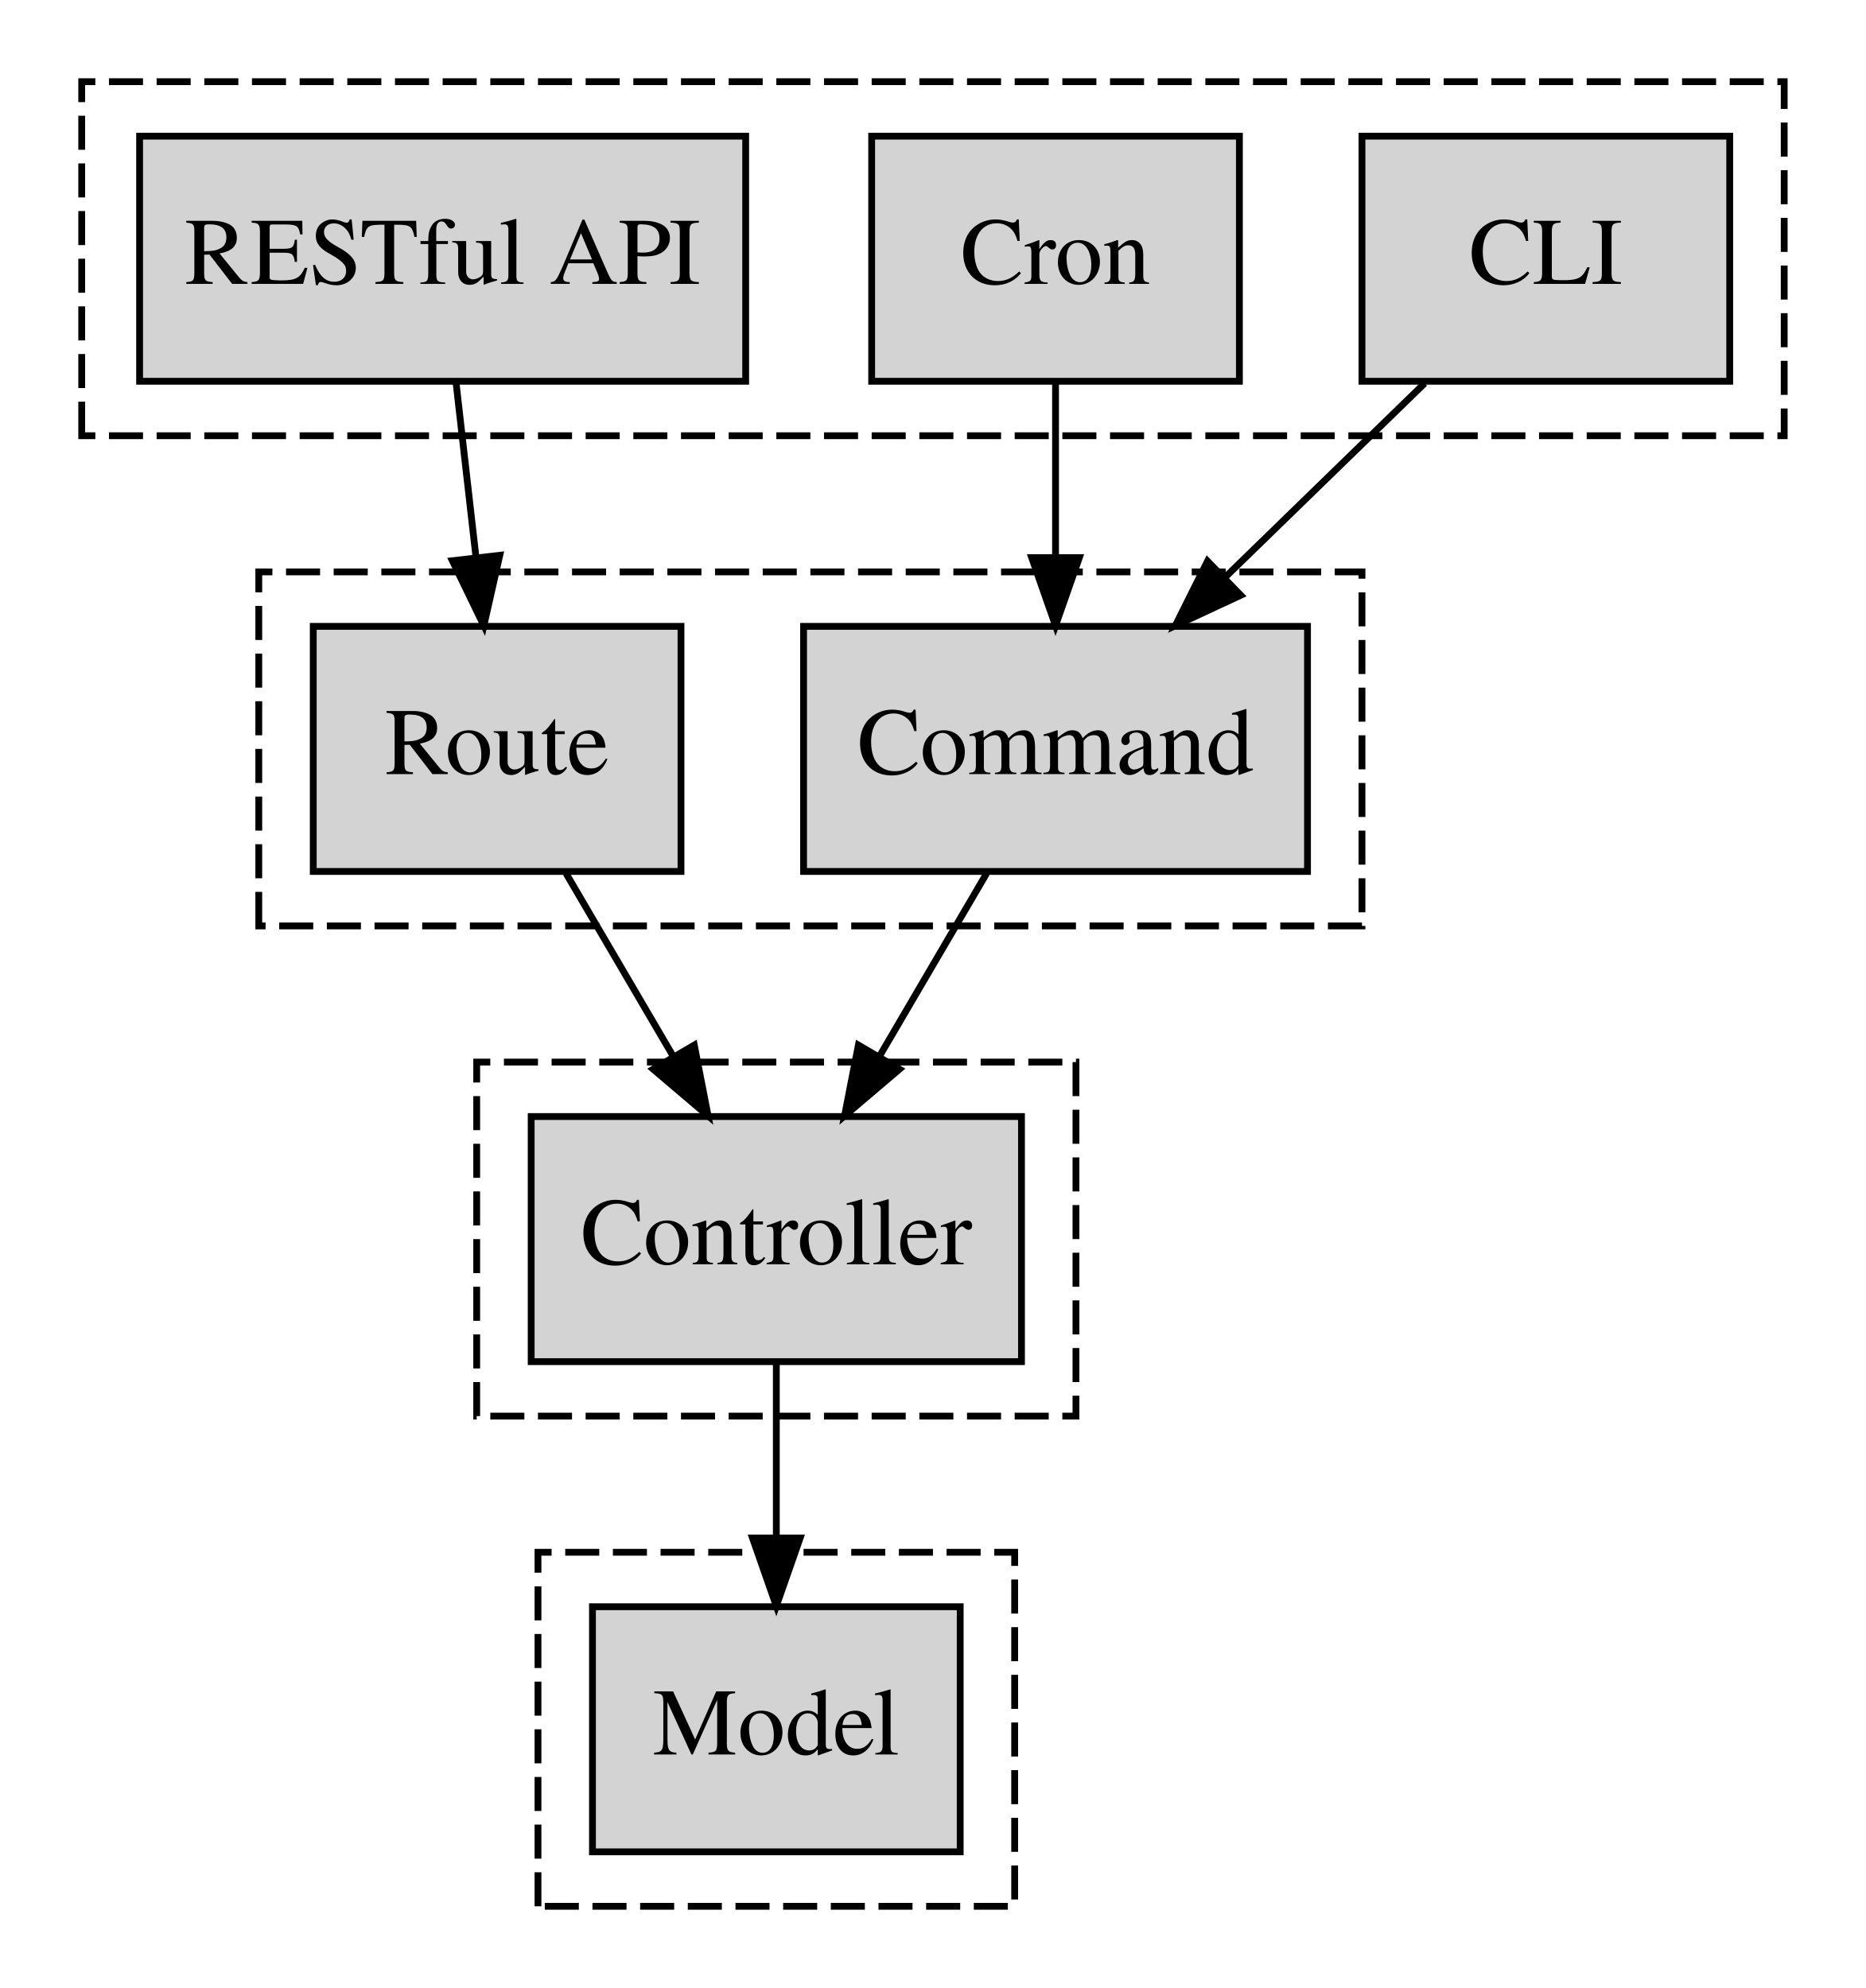
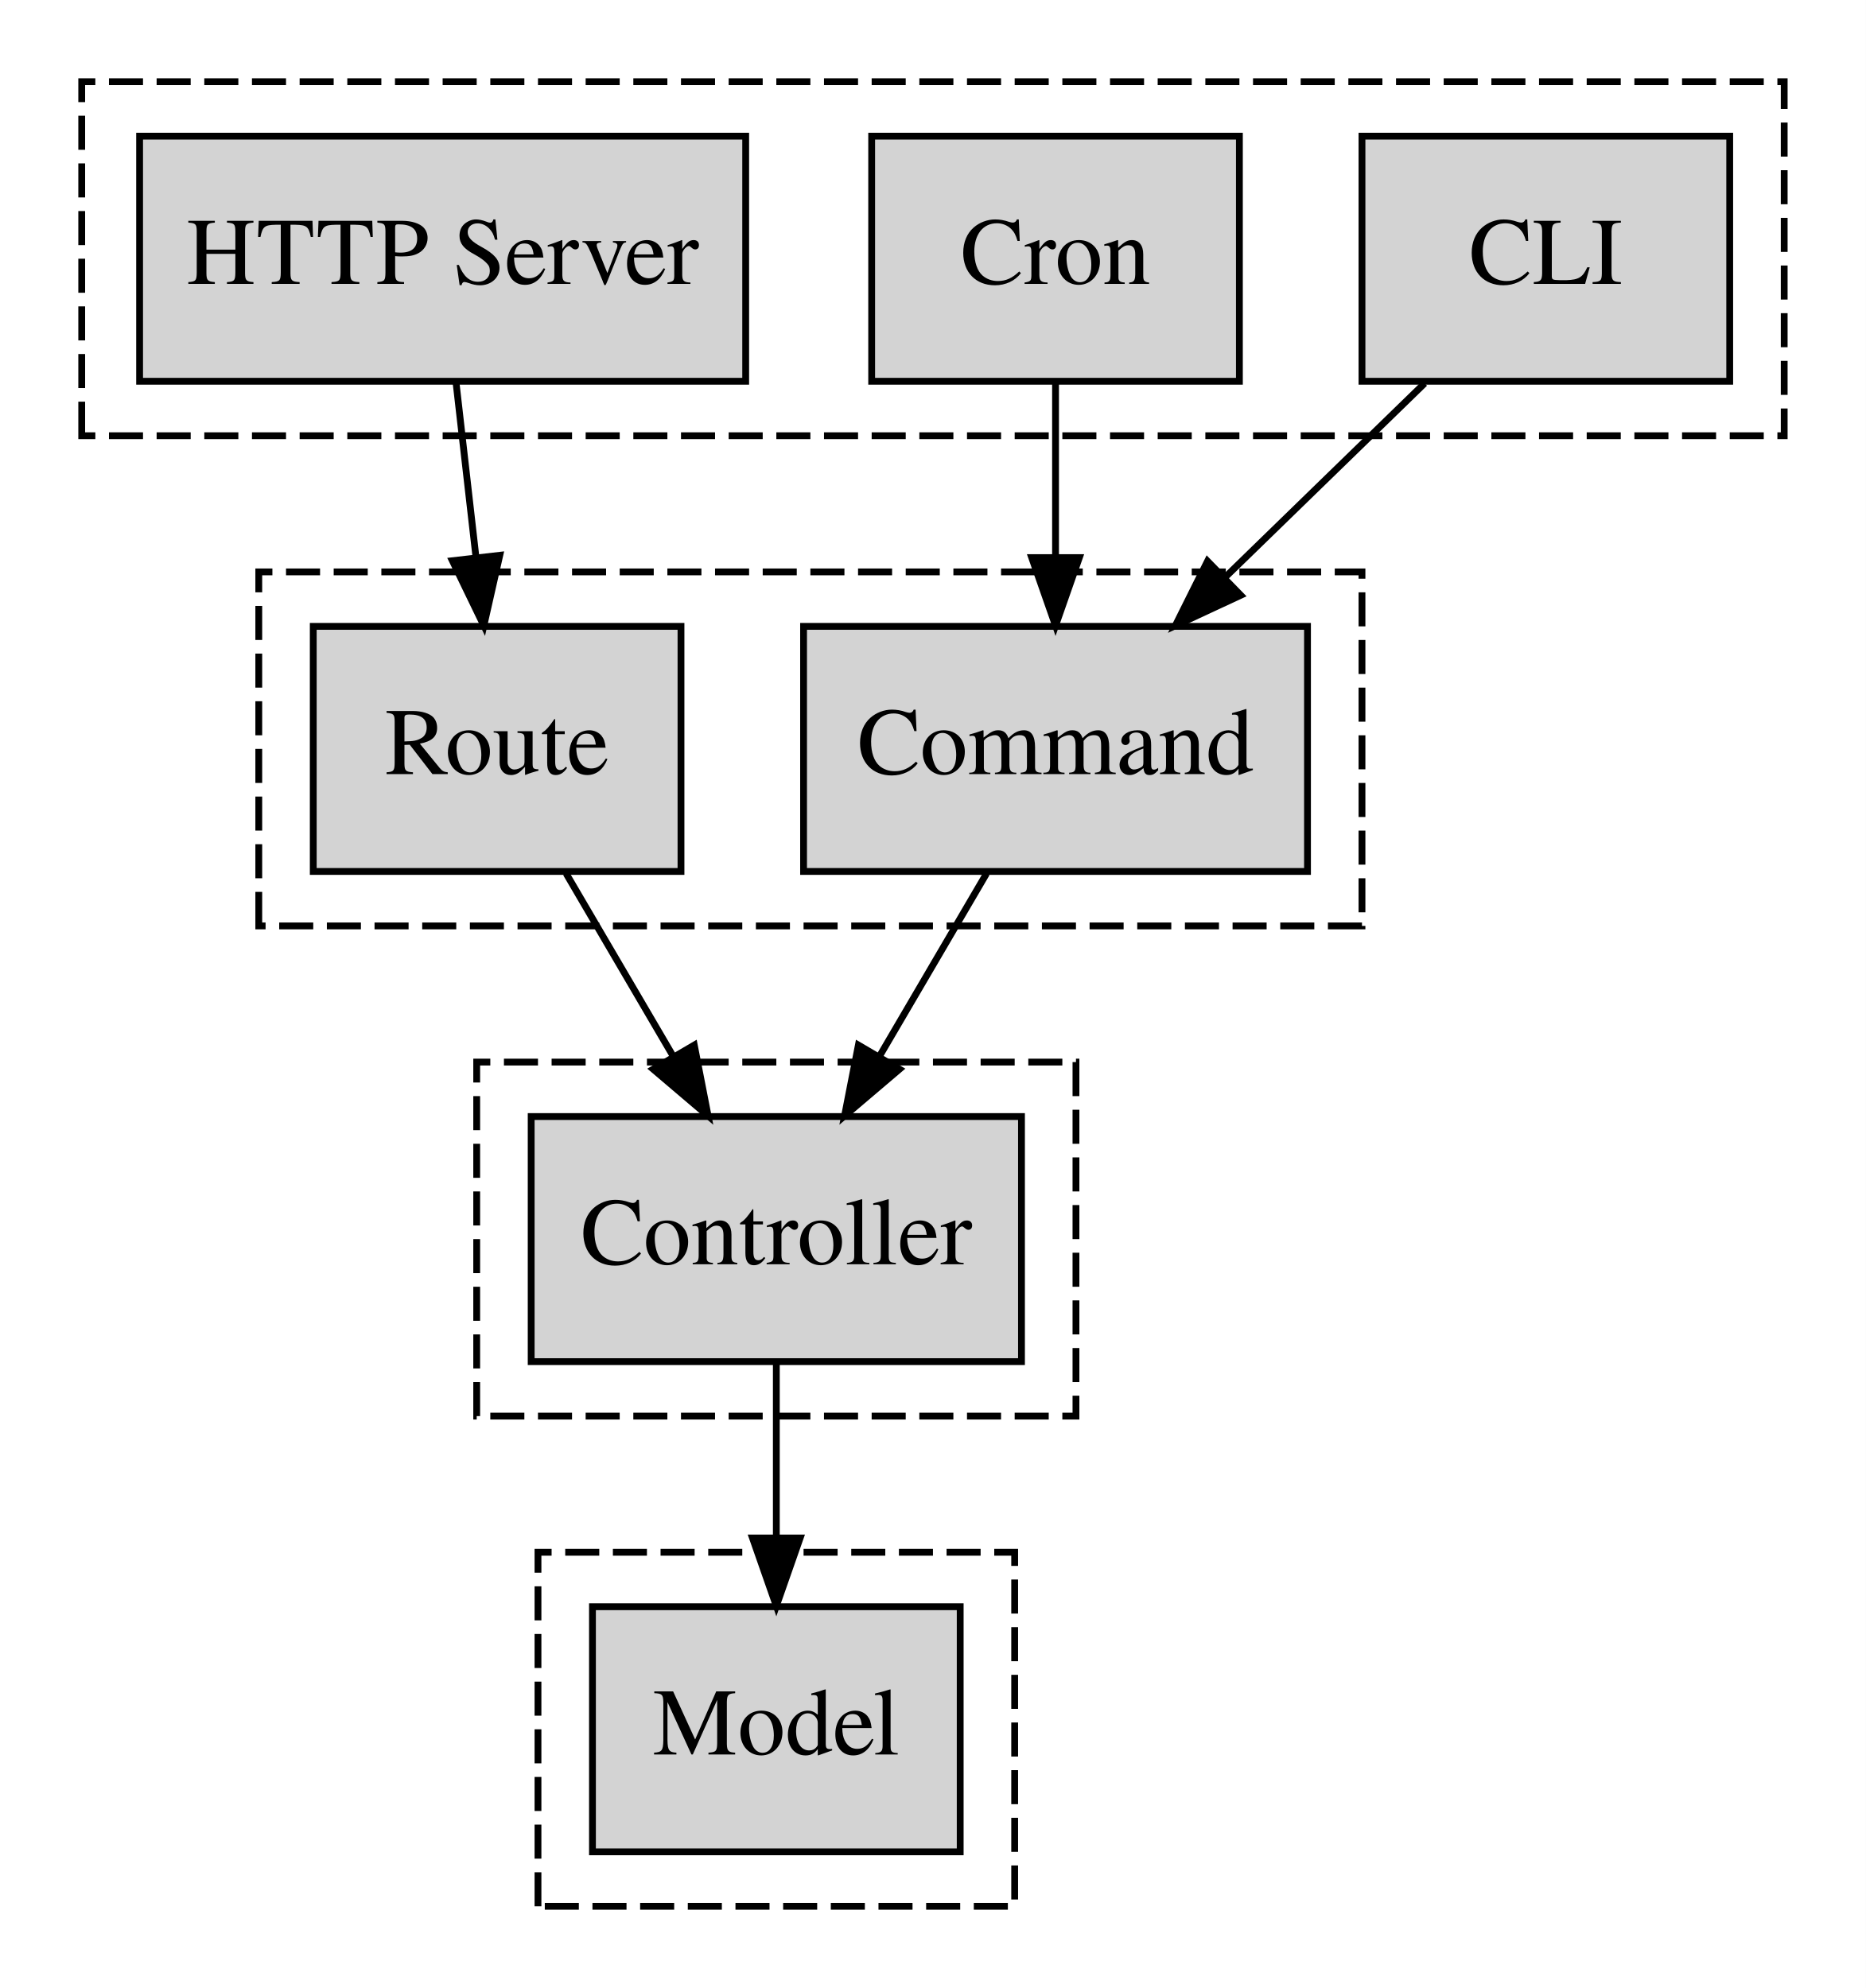
<svg xmlns="http://www.w3.org/2000/svg" width="274pt" height="292pt" viewBox="0.00 0.00 274.00 292.00">
  <g id="graph0" class="graph" transform="scale(1 1) rotate(0) translate(4 288)">
    <polygon fill="white" stroke="transparent" points="-4,4 -4,-288 270,-288 270,4 -4,4" />
    <g id="clust1" class="cluster">
      <polygon fill="none" stroke="black" stroke-dasharray="5,2" points="8,-224 8,-276 258,-276 258,-224 8,-224" />
    </g>
    <g id="clust2" class="cluster">
      <polygon fill="none" stroke="black" stroke-dasharray="5,2" points="34,-152 34,-204 196,-204 196,-152 34,-152" />
    </g>
    <g id="clust3" class="cluster">
      <polygon fill="none" stroke="black" stroke-dasharray="5,2" points="66,-80 66,-132 154,-132 154,-80 66,-80" />
    </g>
    <g id="clust4" class="cluster">
      <polygon fill="none" stroke="black" stroke-dasharray="5,2" points="75,-8 75,-60 145,-60 145,-8 75,-8" />
    </g>
    <g id="node1" class="node">
      <polygon fill="lightgrey" stroke="black" points="250,-268 196,-268 196,-232 250,-232 250,-268" />
      <text text-anchor="middle" x="223" y="-246.3" font-family="Times,serif" font-size="14.00">CLI</text>
    </g>
    <g id="node4" class="node">
      <polygon fill="lightgrey" stroke="black" points="188,-196 114,-196 114,-160 188,-160 188,-196" />
      <text text-anchor="middle" x="151" y="-174.3" font-family="Times,serif" font-size="14.00">Command</text>
    </g>
    <g id="edge1" class="edge">
      <path fill="none" stroke="black" d="M205.2,-231.7C196.4,-223.14 185.62,-212.66 176,-203.3" />
      <polygon fill="black" stroke="black" points="178.2,-200.57 168.59,-196.1 173.32,-205.58 178.2,-200.57" />
    </g>
    <g id="node2" class="node">
      <polygon fill="lightgrey" stroke="black" points="178,-268 124,-268 124,-232 178,-232 178,-268" />
      <text text-anchor="middle" x="151" y="-246.3" font-family="Times,serif" font-size="14.00">Cron</text>
    </g>
    <g id="edge2" class="edge">
      <path fill="none" stroke="black" d="M151,-231.7C151,-223.98 151,-214.71 151,-206.11" />
      <polygon fill="black" stroke="black" points="154.5,-206.1 151,-196.1 147.5,-206.1 154.5,-206.1" />
    </g>
    <g id="node3" class="node">
      <polygon fill="lightgrey" stroke="black" points="105.5,-268 16.5,-268 16.5,-232 105.5,-232 105.5,-268" />
-       <text text-anchor="middle" x="61" y="-246.3" font-family="Times,serif" font-size="14.00">RESTful API</text>
+       <text text-anchor="middle" x="61" y="-246.3" font-family="Times,serif" font-size="14.00">HTTP Server</text>
    </g>
    <g id="node5" class="node">
      <polygon fill="lightgrey" stroke="black" points="96,-196 42,-196 42,-160 96,-160 96,-196" />
      <text text-anchor="middle" x="69" y="-174.3" font-family="Times,serif" font-size="14.00">Route</text>
    </g>
    <g id="edge3" class="edge">
      <path fill="none" stroke="black" d="M62.98,-231.7C63.86,-223.98 64.92,-214.71 65.9,-206.11" />
      <polygon fill="black" stroke="black" points="69.39,-206.44 67.05,-196.1 62.43,-205.64 69.39,-206.44" />
    </g>
    <g id="node6" class="node">
      <polygon fill="lightgrey" stroke="black" points="146,-124 74,-124 74,-88 146,-88 146,-124" />
      <text text-anchor="middle" x="110" y="-102.3" font-family="Times,serif" font-size="14.00">Controller</text>
    </g>
    <g id="edge5" class="edge">
      <path fill="none" stroke="black" d="M140.87,-159.7C136.15,-151.64 130.44,-141.89 125.22,-132.98" />
      <polygon fill="black" stroke="black" points="128.09,-130.96 120.02,-124.1 122.05,-134.5 128.09,-130.96" />
    </g>
    <g id="edge4" class="edge">
      <path fill="none" stroke="black" d="M79.13,-159.7C83.85,-151.64 89.56,-141.89 94.78,-132.98" />
      <polygon fill="black" stroke="black" points="97.95,-134.5 99.98,-124.1 91.91,-130.96 97.95,-134.5" />
    </g>
    <g id="node7" class="node">
      <polygon fill="lightgrey" stroke="black" points="137,-52 83,-52 83,-16 137,-16 137,-52" />
      <text text-anchor="middle" x="110" y="-30.3" font-family="Times,serif" font-size="14.00">Model</text>
    </g>
    <g id="edge6" class="edge">
      <path fill="none" stroke="black" d="M110,-87.7C110,-79.98 110,-70.71 110,-62.11" />
      <polygon fill="black" stroke="black" points="113.5,-62.1 110,-52.1 106.5,-62.1 113.5,-62.1" />
    </g>
  </g>
</svg>
